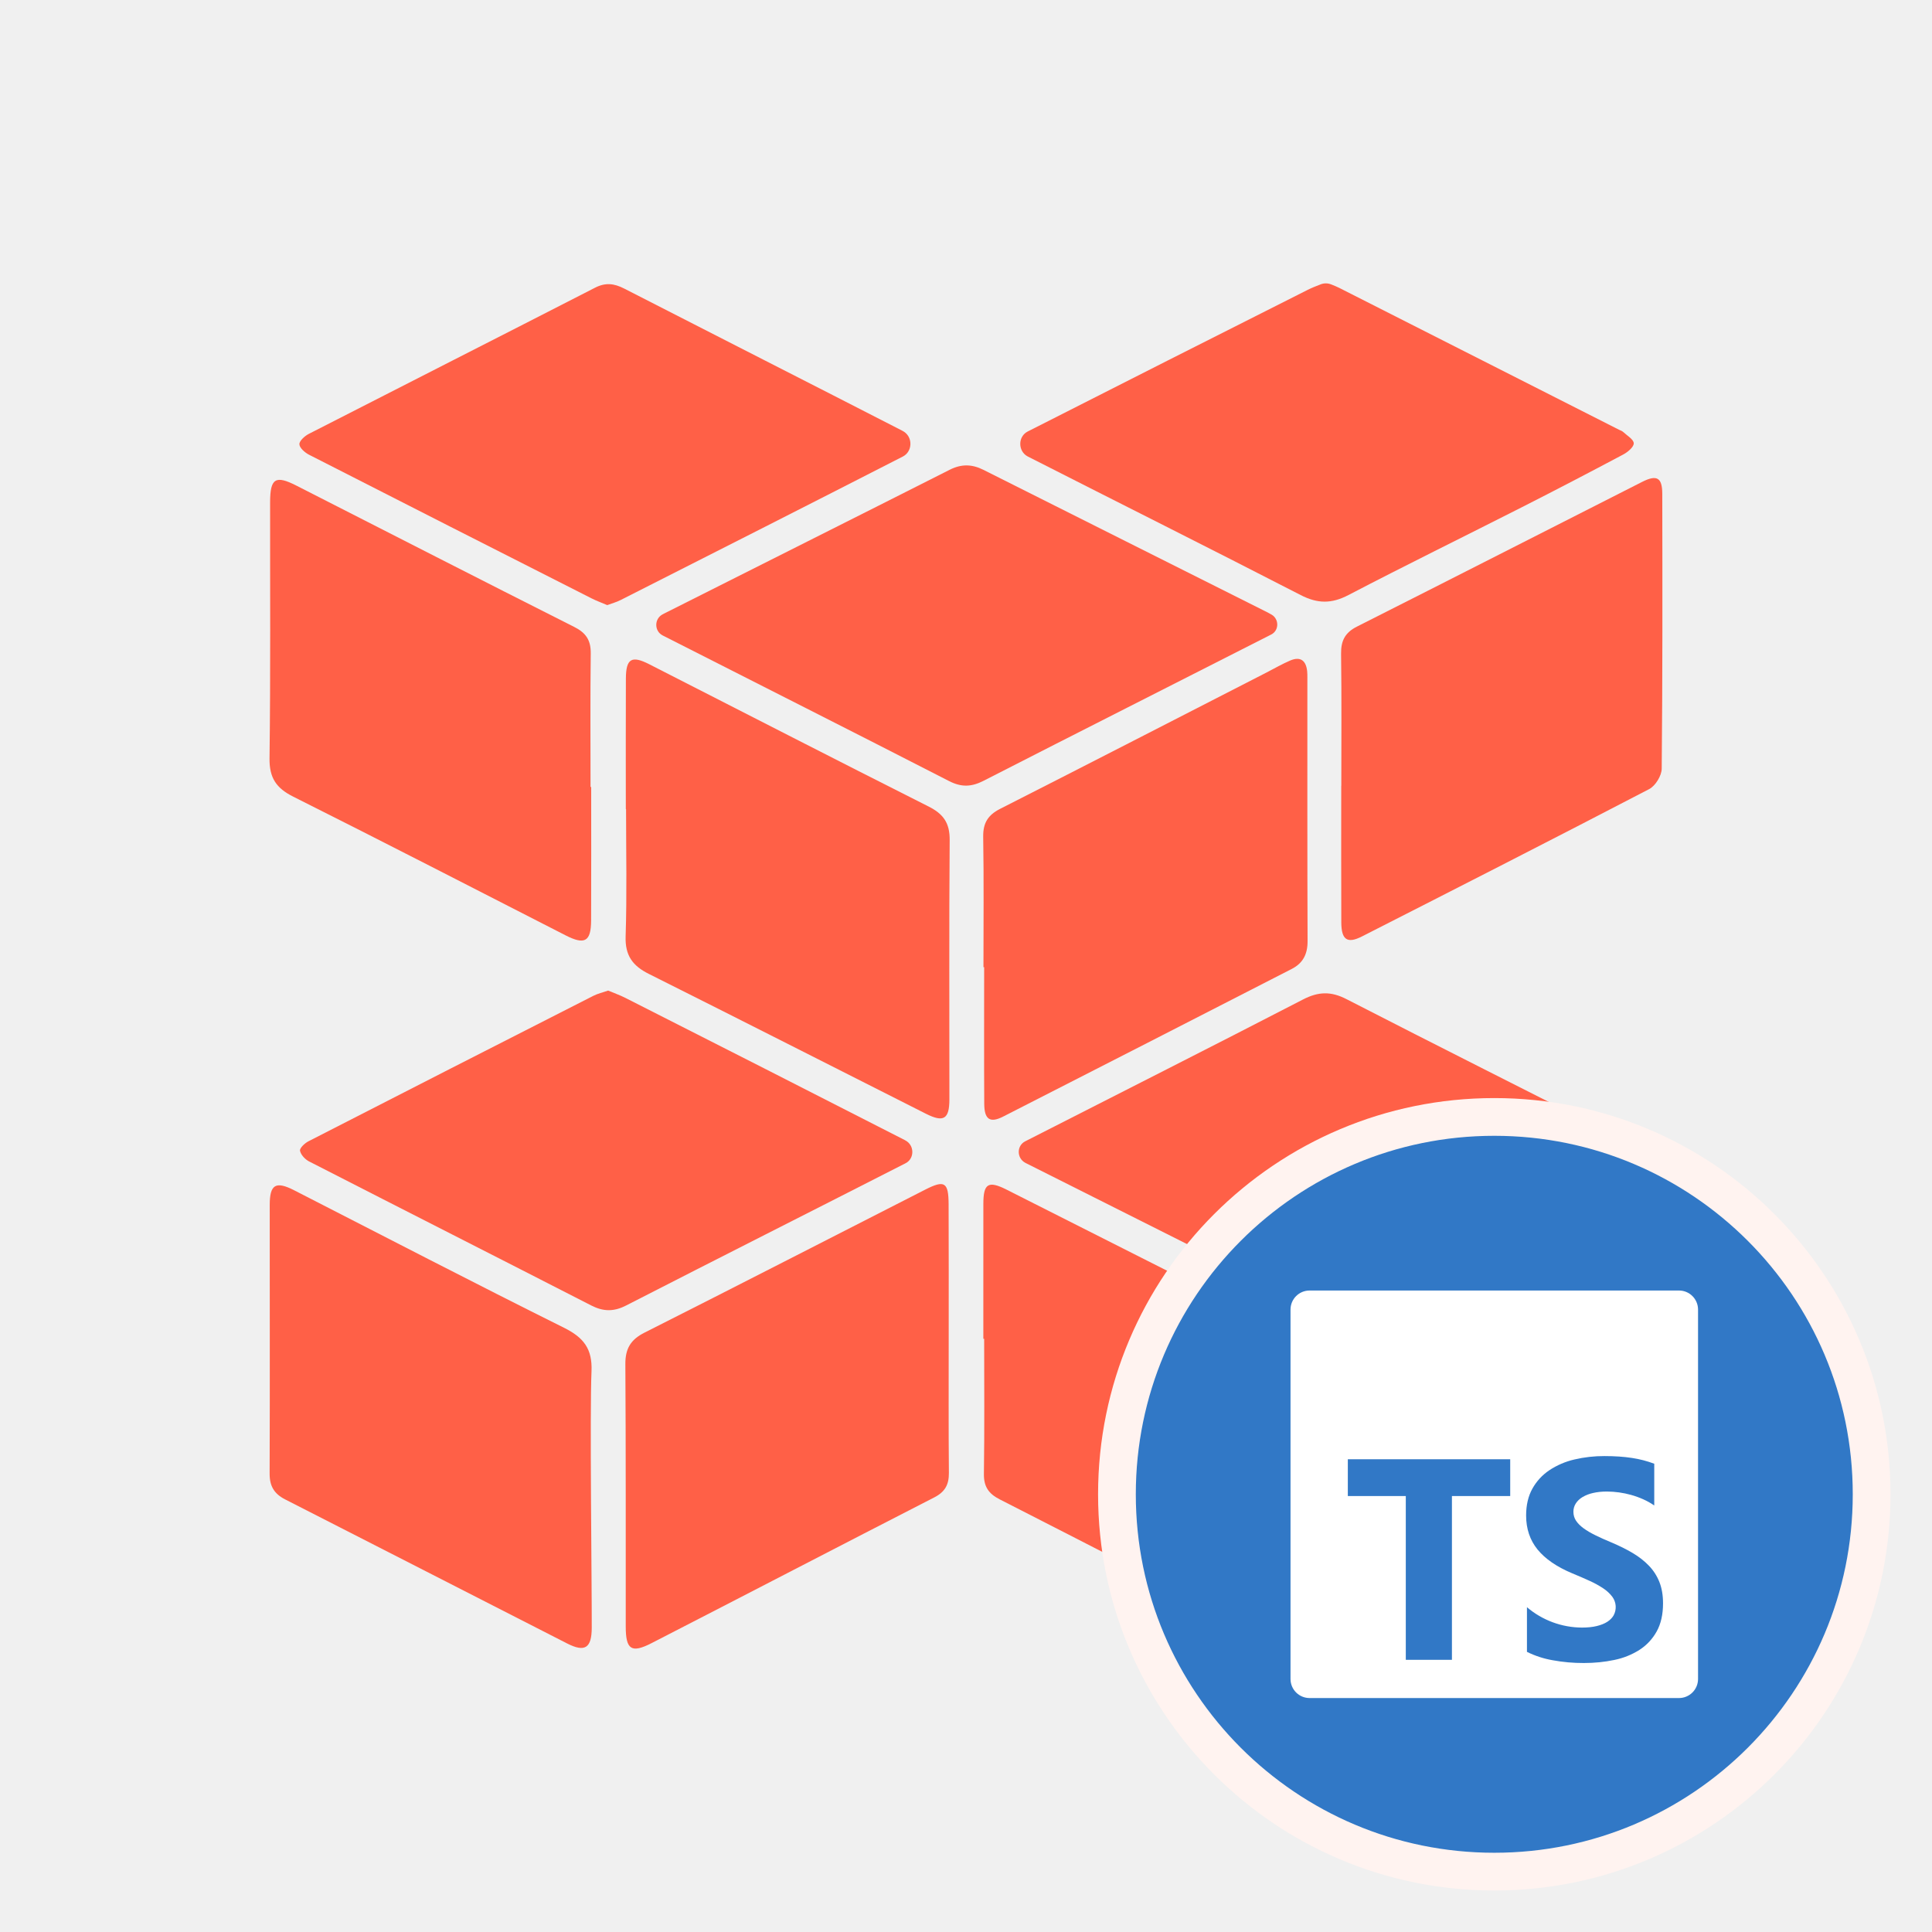
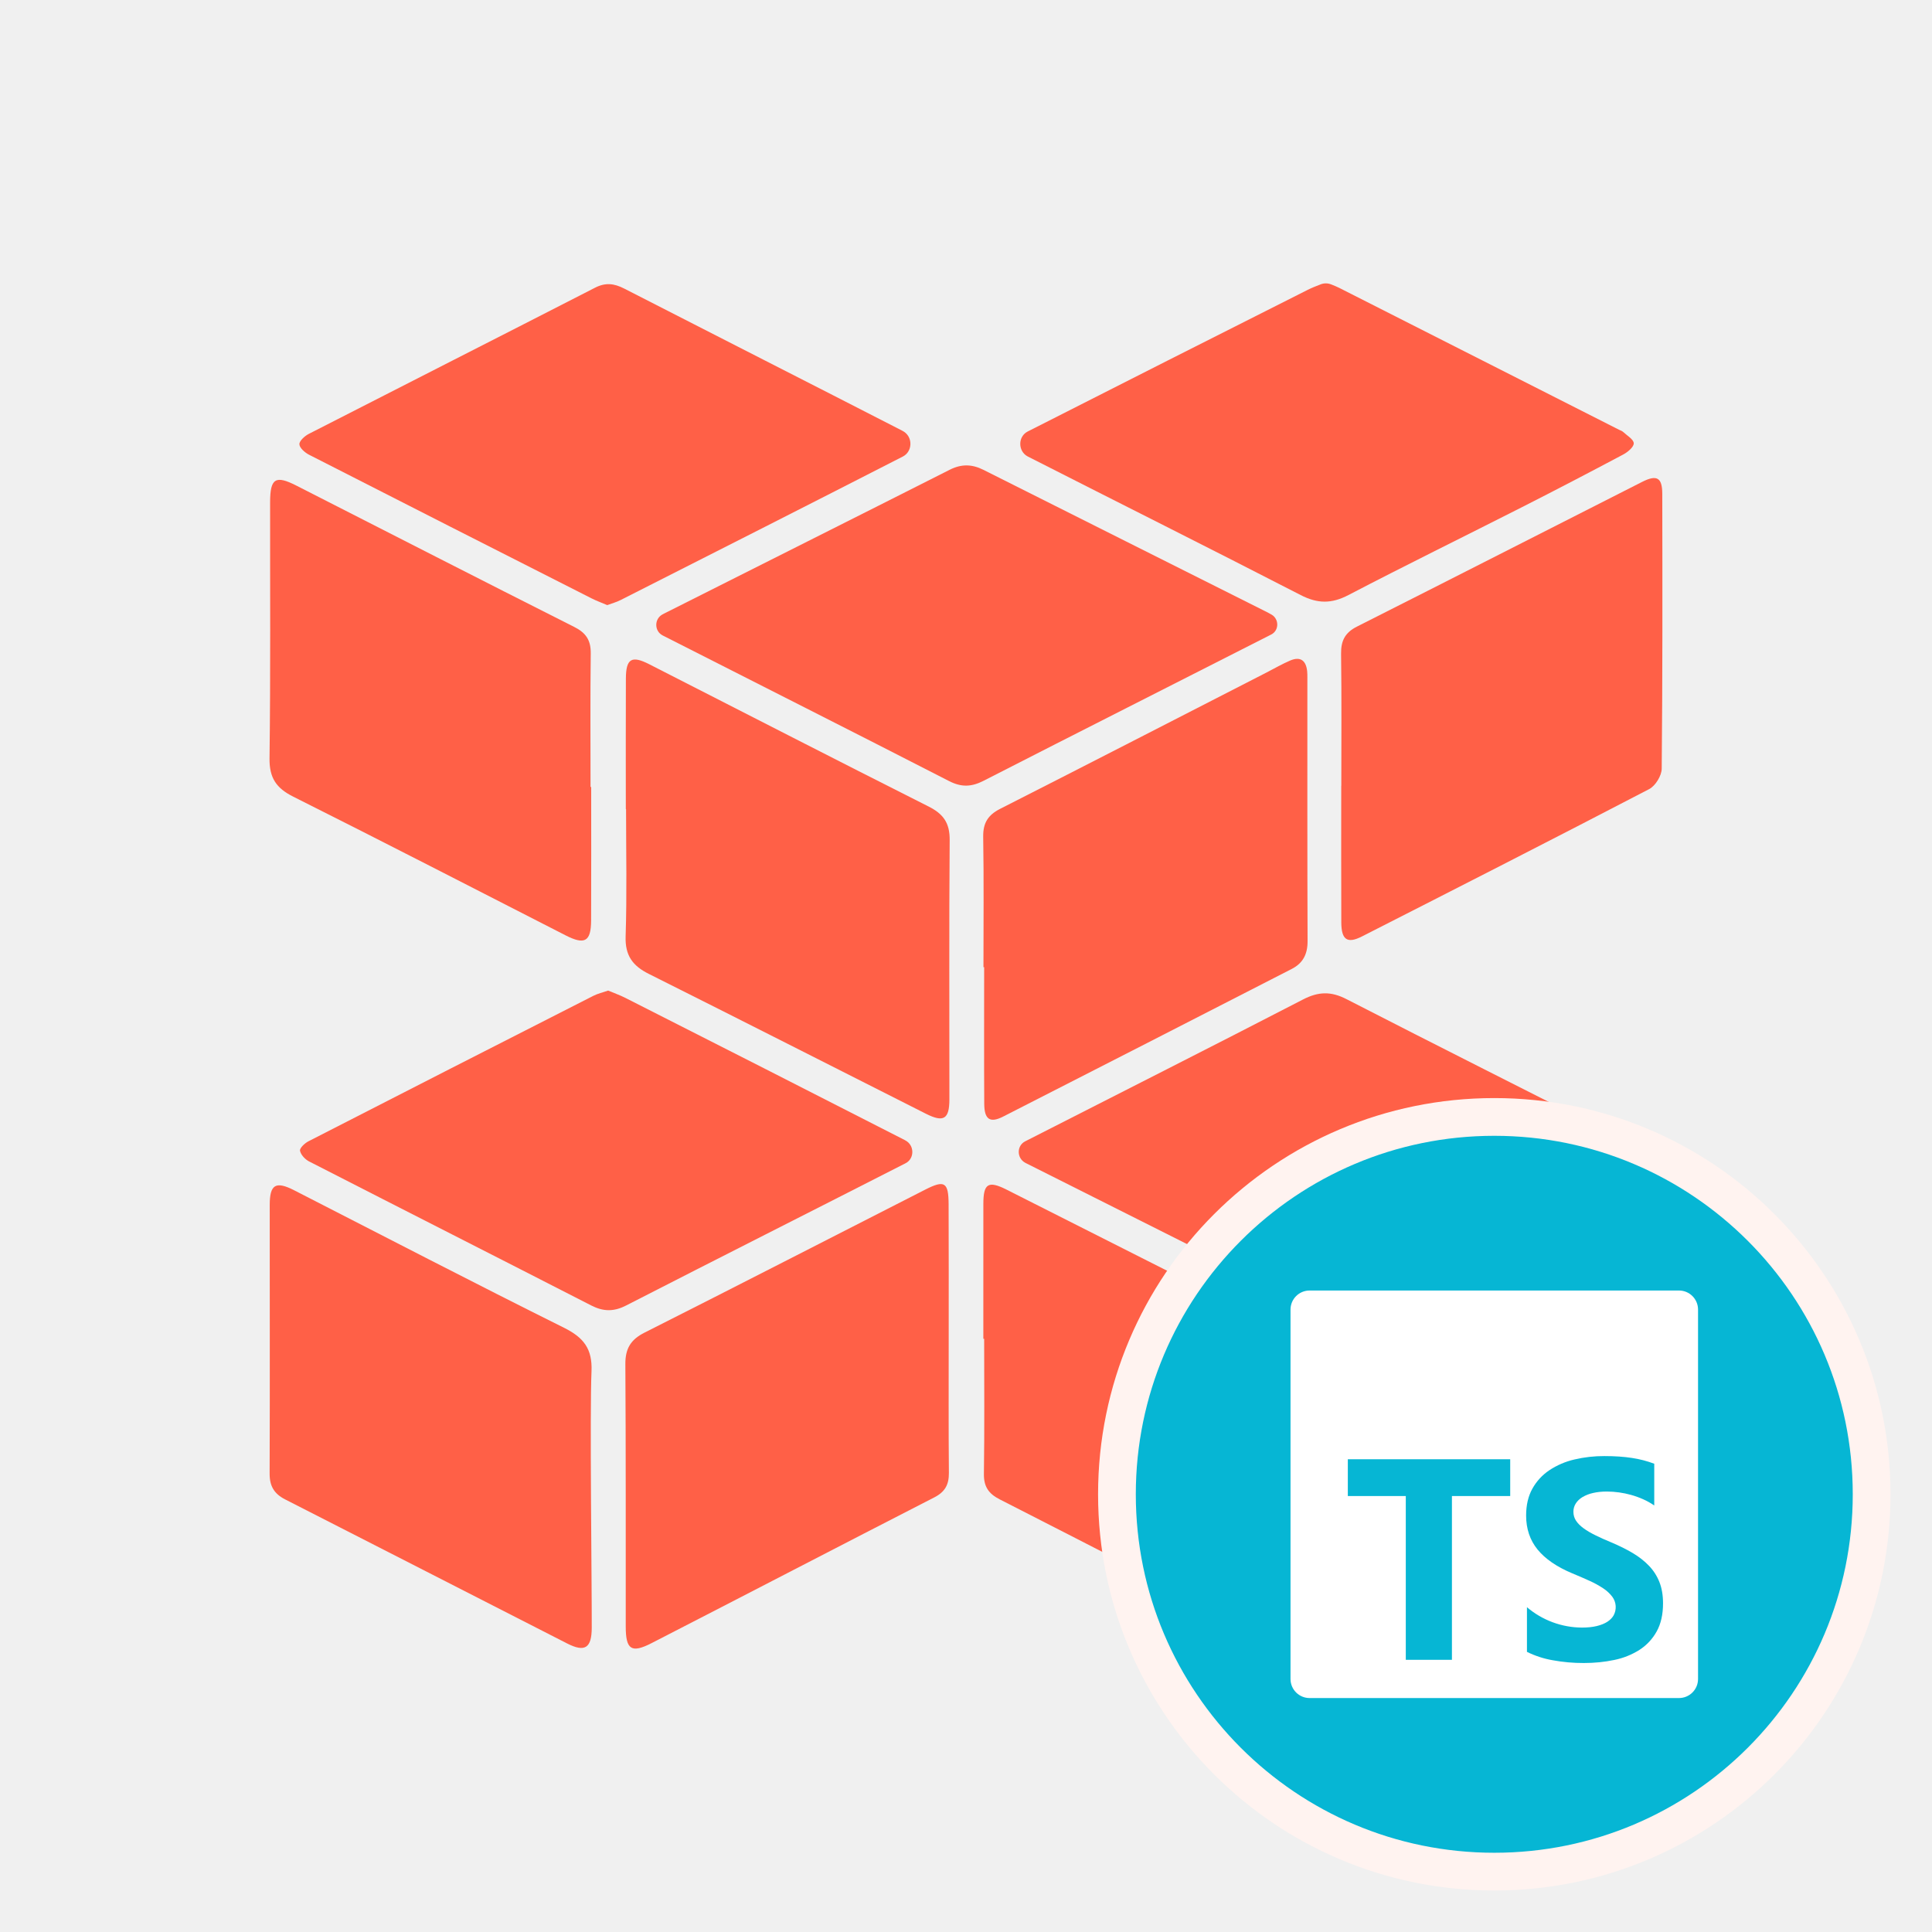
<svg xmlns="http://www.w3.org/2000/svg" viewBox="0 0 128 128" width="128" height="128">
  <g transform="translate(8 8) scale(0.4134)">
    <defs>
      <clipPath id="clipPath2">
        <path transform="translate(-143.52 -366.02)" d="m0 500h500v-500h-500z" />
      </clipPath>
      <clipPath id="clipPath4">
        <path transform="translate(-374.42 -489.21)" d="m0 500h500v-500h-500z" />
      </clipPath>
      <clipPath id="clipPath6">
        <path transform="translate(-124.1 -376.65)" d="m0 500h500v-500h-500z" />
      </clipPath>
      <clipPath id="clipPath8">
        <path transform="translate(-270.74 -180.97)" d="m0 500h500v-500h-500z" />
      </clipPath>
      <clipPath id="clipPath10">
        <path transform="translate(-124.41 -241.39)" d="m0 500h500v-500h-500z" />
      </clipPath>
      <clipPath id="clipPath12">
        <path transform="translate(-256.08 -119.19)" d="m0 500h500v-500h-500z" />
      </clipPath>
      <clipPath id="clipPath14">
        <path transform="translate(-243.92 -119.56)" d="m0 500h500v-500h-500z" />
      </clipPath>
      <clipPath id="clipPath16">
        <path transform="translate(-118.66 -17.814)" d="m0 500h500v-500h-500z" />
      </clipPath>
      <clipPath id="clipPath18">
        <path transform="translate(-494.34 -119.14)" d="m0 500h500v-500h-500z" />
      </clipPath>
      <clipPath id="clipPath20">
        <path transform="translate(-130.62 -305.06)" d="m0 500h500v-500h-500z" />
      </clipPath>
      <clipPath id="clipPath22">
        <path transform="translate(-118.46 -312.85)" d="m0 500h500v-500h-500z" />
      </clipPath>
      <clipPath id="clipPath24">
        <path transform="translate(-256.12 -249.59)" d="m0 500h500v-500h-500z" />
      </clipPath>
      <clipPath id="clipPath26">
        <path transform="translate(-381.7 -313.27)" d="m0 500h500v-500h-500z" />
      </clipPath>
    </defs>
    <g fill="#ff6047">
      <path transform="matrix(.4567 0 0 -.4567 86.837 82.479)" d="m0 0c-2.896 1.493-2.963 5.697-0.132 7.309 0.235 0.134 0.471 0.261 0.71 0.381 33.372 16.816 66.789 33.542 100.13 50.413 4.136 2.093 7.824 2.033 11.881-8e-3 33.232-16.717 66.506-33.351 99.748-50.049 0.474-0.238 0.939-0.499 1.41-0.781 2.637-1.583 2.598-5.521-0.133-6.935-0.016-8e-3 -0.032-0.017-0.048-0.025-33.631-17.122-67.321-34.126-100.92-51.32-4.272-2.187-7.778-2.329-12.17-0.075-33.412 17.15-66.956 34.041-100.43 51.064-0.017 9e-3 -0.034 0.017-0.051 0.026" clip-path="url(#clipPath2)" />
      <path transform="matrix(.4567 0 0 -.4567 192.29 26.221)" d="m0 0c1.183 0.464 2.5 0.461 3.682-5e-3 1.039-0.41 1.998-0.793 2.915-1.257 32.715-16.57 65.418-33.162 98.124-49.751 0.486-0.246 1.054-0.407 1.437-0.765 1.376-1.286 3.679-2.599 3.735-3.98 0.053-1.281-2.089-3.094-3.66-3.929-11.86-6.308-23.777-12.513-35.755-18.596-20.229-10.273-40.607-20.256-60.72-30.749-5.924-3.091-10.808-3.058-16.765 0.01-31.796 16.376-63.796 32.356-95.671 48.58-0.046 0.024-0.093 0.049-0.14 0.074-3.412 1.833-3.442 6.921-7e-3 8.711 0.019 0.01 0.039 0.02 0.058 0.03 32.688 16.634 65.433 33.158 98.182 49.671 1.482 0.748 3.038 1.349 4.585 1.956" clip-path="url(#clipPath4)" />
      <path transform="matrix(.4567 0 0 -.4567 77.969 77.626)" d="m0 0c-1.926 0.822-3.797 1.498-5.558 2.391-33.042 16.755-66.081 33.516-99.07 50.373-1.463 0.748-3.334 2.372-3.403 3.673-0.062 1.176 1.859 2.911 3.292 3.645 33.462 17.141 67 34.137 100.45 51.299 3.694 1.895 6.724 1.502 10.236-0.299 32.488-16.658 65.046-33.179 97.526-49.852 0.237-0.121 0.467-0.258 0.69-0.406 3.112-2.07 2.924-6.911-0.382-8.654-0.019-0.01-0.037-0.02-0.056-0.03-32.978-16.883-66.024-33.632-99.071-50.378-1.429-0.725-3.011-1.148-4.655-1.762" clip-path="url(#clipPath6)" />
      <path transform="matrix(.4567 0 0 -.4567 144.94 166.99)" d="m0 0c-2.971 1.633-3.009 5.952 5e-3 7.505 0.016 9e-3 0.033 0.017 0.05 0.026 32.485 16.572 65.046 32.996 97.439 49.746 5.399 2.791 9.804 2.936 15.251 0.137 32.279-16.582 64.726-32.837 97.065-49.305 1.576-0.802 3.711-2.584 3.688-3.877-0.023-1.363-2.086-3.151-3.665-3.959-32.624-16.691-65.337-33.21-97.944-49.934-4.672-2.396-8.667-2.293-13.315 0.061-32.683 16.559-65.466 32.918-98.189 49.397-0.129 0.065-0.258 0.133-0.385 0.203" clip-path="url(#clipPath8)" />
      <path transform="matrix(.4567 0 0 -.4567 78.112 139.4)" d="m0 0c2.071-0.873 4.119-1.593 6.039-2.566 32.719-16.596 65.435-33.198 98.094-49.913 0.249-0.128 0.488-0.276 0.718-0.44 2.676-1.907 2.488-6.119-0.423-7.645-0.016-8e-3 -0.032-0.017-0.049-0.025-32.673-16.679-65.43-33.192-98.075-49.924-4.348-2.228-8.009-2.156-12.274 0.03-32.967 16.899-66.016 33.638-98.986 50.531-1.401 0.718-2.907 2.338-3.174 3.761-0.169 0.903 1.657 2.63 2.946 3.291 33.289 17.08 66.621 34.078 99.968 51.046 1.586 0.806 3.376 1.211 5.216 1.854" clip-path="url(#clipPath10)" />
      <path transform="matrix(.4567 0 0 -.4567 138.24 195.21)" d="m0 0c0 15.803-0.018 31.606 8e-3 47.409 0.012 7.107 1.738 8.174 8.163 4.933 33.064-16.677 66.085-33.441 99.19-50.036 4.434-2.223 6.403-5.159 6.381-10.209-0.134-31.423-0.022-62.848-0.052-94.272-7e-3 -6.551-2.642-8.125-8.623-5.065-33.127 16.948-66.2 34.001-99.345 50.913-3.834 1.956-5.587 4.433-5.522 8.919 0.232 15.8 0.09 31.605 0.09 47.408z" clip-path="url(#clipPath12)" />
      <path transform="matrix(.4567 0 0 -.4567 132.69 195.04)" d="m0 0c7e-3 -15.803-0.077-31.606 0.065-47.408 0.037-4.112-1.344-6.677-5.114-8.609-33.116-16.978-66.131-34.153-99.235-51.155-7.073-3.633-9.038-2.256-9.047 5.794-0.032 30.7 0.064 61.401-0.134 92.1-0.035 5.425 1.821 8.604 6.721 11.075 32.906 16.597 65.679 33.458 98.516 50.191 6.782 3.456 8.156 2.614 8.196-5.122 0.081-15.621 0.024-31.244 0.032-46.866" clip-path="url(#clipPath14)" />
      <path transform="matrix(.4567 0 0 -.4567 75.484 241.51)" d="m0 0c-0.021-7.156-2.401-8.71-8.64-5.528-32.992 16.827-65.94 33.74-98.941 50.547-3.842 1.957-5.474 4.641-5.457 9.049 0.119 31.431 0.023 62.863 0.035 94.295 3e-3 7.227 2.129 8.438 8.597 5.129 31.517-16.129 62.942-32.443 94.636-48.215 6.911-3.44 10.039-7.376 9.684-15.353-0.637-14.325 0.132-74.3 0.086-89.924" clip-path="url(#clipPath16)" />
      <path transform="matrix(.4567 0 0 -.4567 247.06 195.23)" d="m0 0c0-15.622-0.112-31.246 0.069-46.866 0.053-4.567-1.552-7.352-5.681-9.443-32.711-16.57-65.331-33.317-98-49.969-6.853-3.493-9.019-2.045-9.03 5.795-0.045 30.336 0.041 60.673-0.255 91.006-0.06 6.066 1.903 9.576 7.412 12.327 32.153 16.055 64.146 32.432 96.192 48.701 0.81 0.411 1.598 0.868 2.426 1.237 4.854 2.164 6.819 1.015 6.847-4.286 0.069-12.897 4e-3 -25.795-6e-3 -38.693-3e-3 -3.269-1e-3 -6.539-1e-3 -9.809z" clip-path="url(#clipPath18)" />
      <path transform="matrix(.4567 0 0 -.4567 80.945 110.32)" d="m0 0c0 15.262-0.048 30.524 0.021 45.785 0.033 7.036 1.994 8.217 8.183 5.062 32.675-16.66 65.292-33.436 98.048-49.934 5.178-2.608 7.44-5.773 7.391-11.742-0.244-30.339-0.071-60.682-0.099-91.024-7e-3 -6.95-2.03-8.178-8.239-5.045-32.417 16.359-64.779 32.828-97.25 49.08-5.663 2.835-8.341 6.433-8.124 13.127 0.481 14.883 0.15 29.793 0.15 44.691z" clip-path="url(#clipPath20)" />
      <path transform="matrix(.4567 0 0 -.4567 75.392 106.77)" d="m0 0c0-15.614 0.053-31.229-0.023-46.843-0.036-7.475-2.26-8.653-8.991-5.21-31.82 16.275-63.595 32.639-95.544 48.657-5.968 2.992-8.402 6.587-8.314 13.45 0.382 29.953 0.169 59.913 0.204 89.871 0.01 8.406 1.89 9.564 9.242 5.817 32.494-16.558 64.953-33.186 97.518-49.604 4.138-2.087 5.814-4.699 5.757-9.297-0.194-15.611-0.074-31.227-0.074-46.841h0.225" clip-path="url(#clipPath22)" />
      <path transform="matrix(.4567 0 0 -.4567 138.26 135.65)" d="m0 0c0 15.251 0.157 30.504-0.092 45.751-0.078 4.842 1.679 7.644 5.942 9.81 31.22 15.86 62.356 31.885 93.518 47.858 2.743 1.406 5.419 2.97 8.247 4.178 3.556 1.52 5.571 0.072 5.974-3.709 0.076-0.72 0.077-1.451 0.077-2.176 6e-3 -30.865-0.046-61.73 0.07-92.595 0.017-4.528-1.603-7.711-5.551-9.734-33.745-17.292-67.481-34.601-101.27-51.813-4.646-2.367-6.612-0.992-6.642 4.499-0.087 15.977-0.031 31.954-0.031 47.931z" clip-path="url(#clipPath24)" />
      <path transform="matrix(.4567 0 0 -.4567 195.61 106.57)" d="m0 0c0 15.443 0.131 30.889-0.081 46.329-0.062 4.564 1.416 7.415 5.552 9.502 33.394 16.853 66.711 33.857 100.07 50.777 5.158 2.616 7.08 1.56 7.091-4.16 0.063-32.159 0.109-64.319-0.196-96.475-0.024-2.455-2.214-6.02-4.394-7.154-33.498-17.436-67.147-34.583-100.8-51.714-5.16-2.626-7.22-1.175-7.246 4.929-0.067 15.989-0.022 31.977-0.022 47.966h0.029" clip-path="url(#clipPath26)" />
    </g>
  </g>
-   <circle cx="99" cy="99" r="25" fill="#3178C6" stroke="#FFF3F0" stroke-width="2.5" />
+   <circle cx="99" cy="99" r="25" fill="#06b6d4" stroke="#FFF3F0" stroke-width="2.5" />
  <g fill="#FFFFFF" transform="translate(85.5 85.5) scale(1.125)">
    <path d="M1.125 0C.502 0 0 .502 0 1.125v21.75C0 23.498.502 24 1.125 24h21.75c.623 0 1.125-.502 1.125-1.125V1.125C24 .502 23.498 0 22.875 0zm17.363 9.75c.612 0 1.154.037 1.627.111a6.38 6.38 0 0 1 1.306.34v2.458a3.95 3.95 0 0 0-.643-.361 5.093 5.093 0 0 0-.717-.26 5.453 5.453 0 0 0-1.426-.2c-.3 0-.573.028-.819.086a2.1 2.1 0 0 0-.623.242c-.17.104-.3.229-.393.374a.888.888 0 0 0-.14.49c0 .196.053.373.156.529.104.156.252.304.443.444s.423.276.696.41c.273.135.582.274.926.416.47.197.892.407 1.266.628.374.222.695.473.963.753.268.279.472.598.614.957.142.359.214.776.214 1.253 0 .657-.125 1.21-.373 1.656a3.033 3.033 0 0 1-1.012 1.085 4.38 4.38 0 0 1-1.487.596c-.566.12-1.163.18-1.79.18a9.916 9.916 0 0 1-1.84-.164 5.544 5.544 0 0 1-1.512-.493v-2.63a5.033 5.033 0 0 0 3.237 1.2c.333 0 .624-.03.872-.09.249-.06.456-.144.623-.25.166-.108.29-.234.373-.38a1.023 1.023 0 0 0-.074-1.089 2.12 2.12 0 0 0-.537-.5 5.597 5.597 0 0 0-.807-.444 27.72 27.72 0 0 0-1.007-.436c-.918-.383-1.602-.852-2.053-1.405-.45-.553-.676-1.222-.676-2.005 0-.614.123-1.141.369-1.582.246-.441.58-.804 1.004-1.089a4.494 4.494 0 0 1 1.47-.629 7.536 7.536 0 0 1 1.77-.201zm-15.113.188h9.563v2.166H9.506v9.646H6.789v-9.646H3.375z" />
  </g>
</svg>
